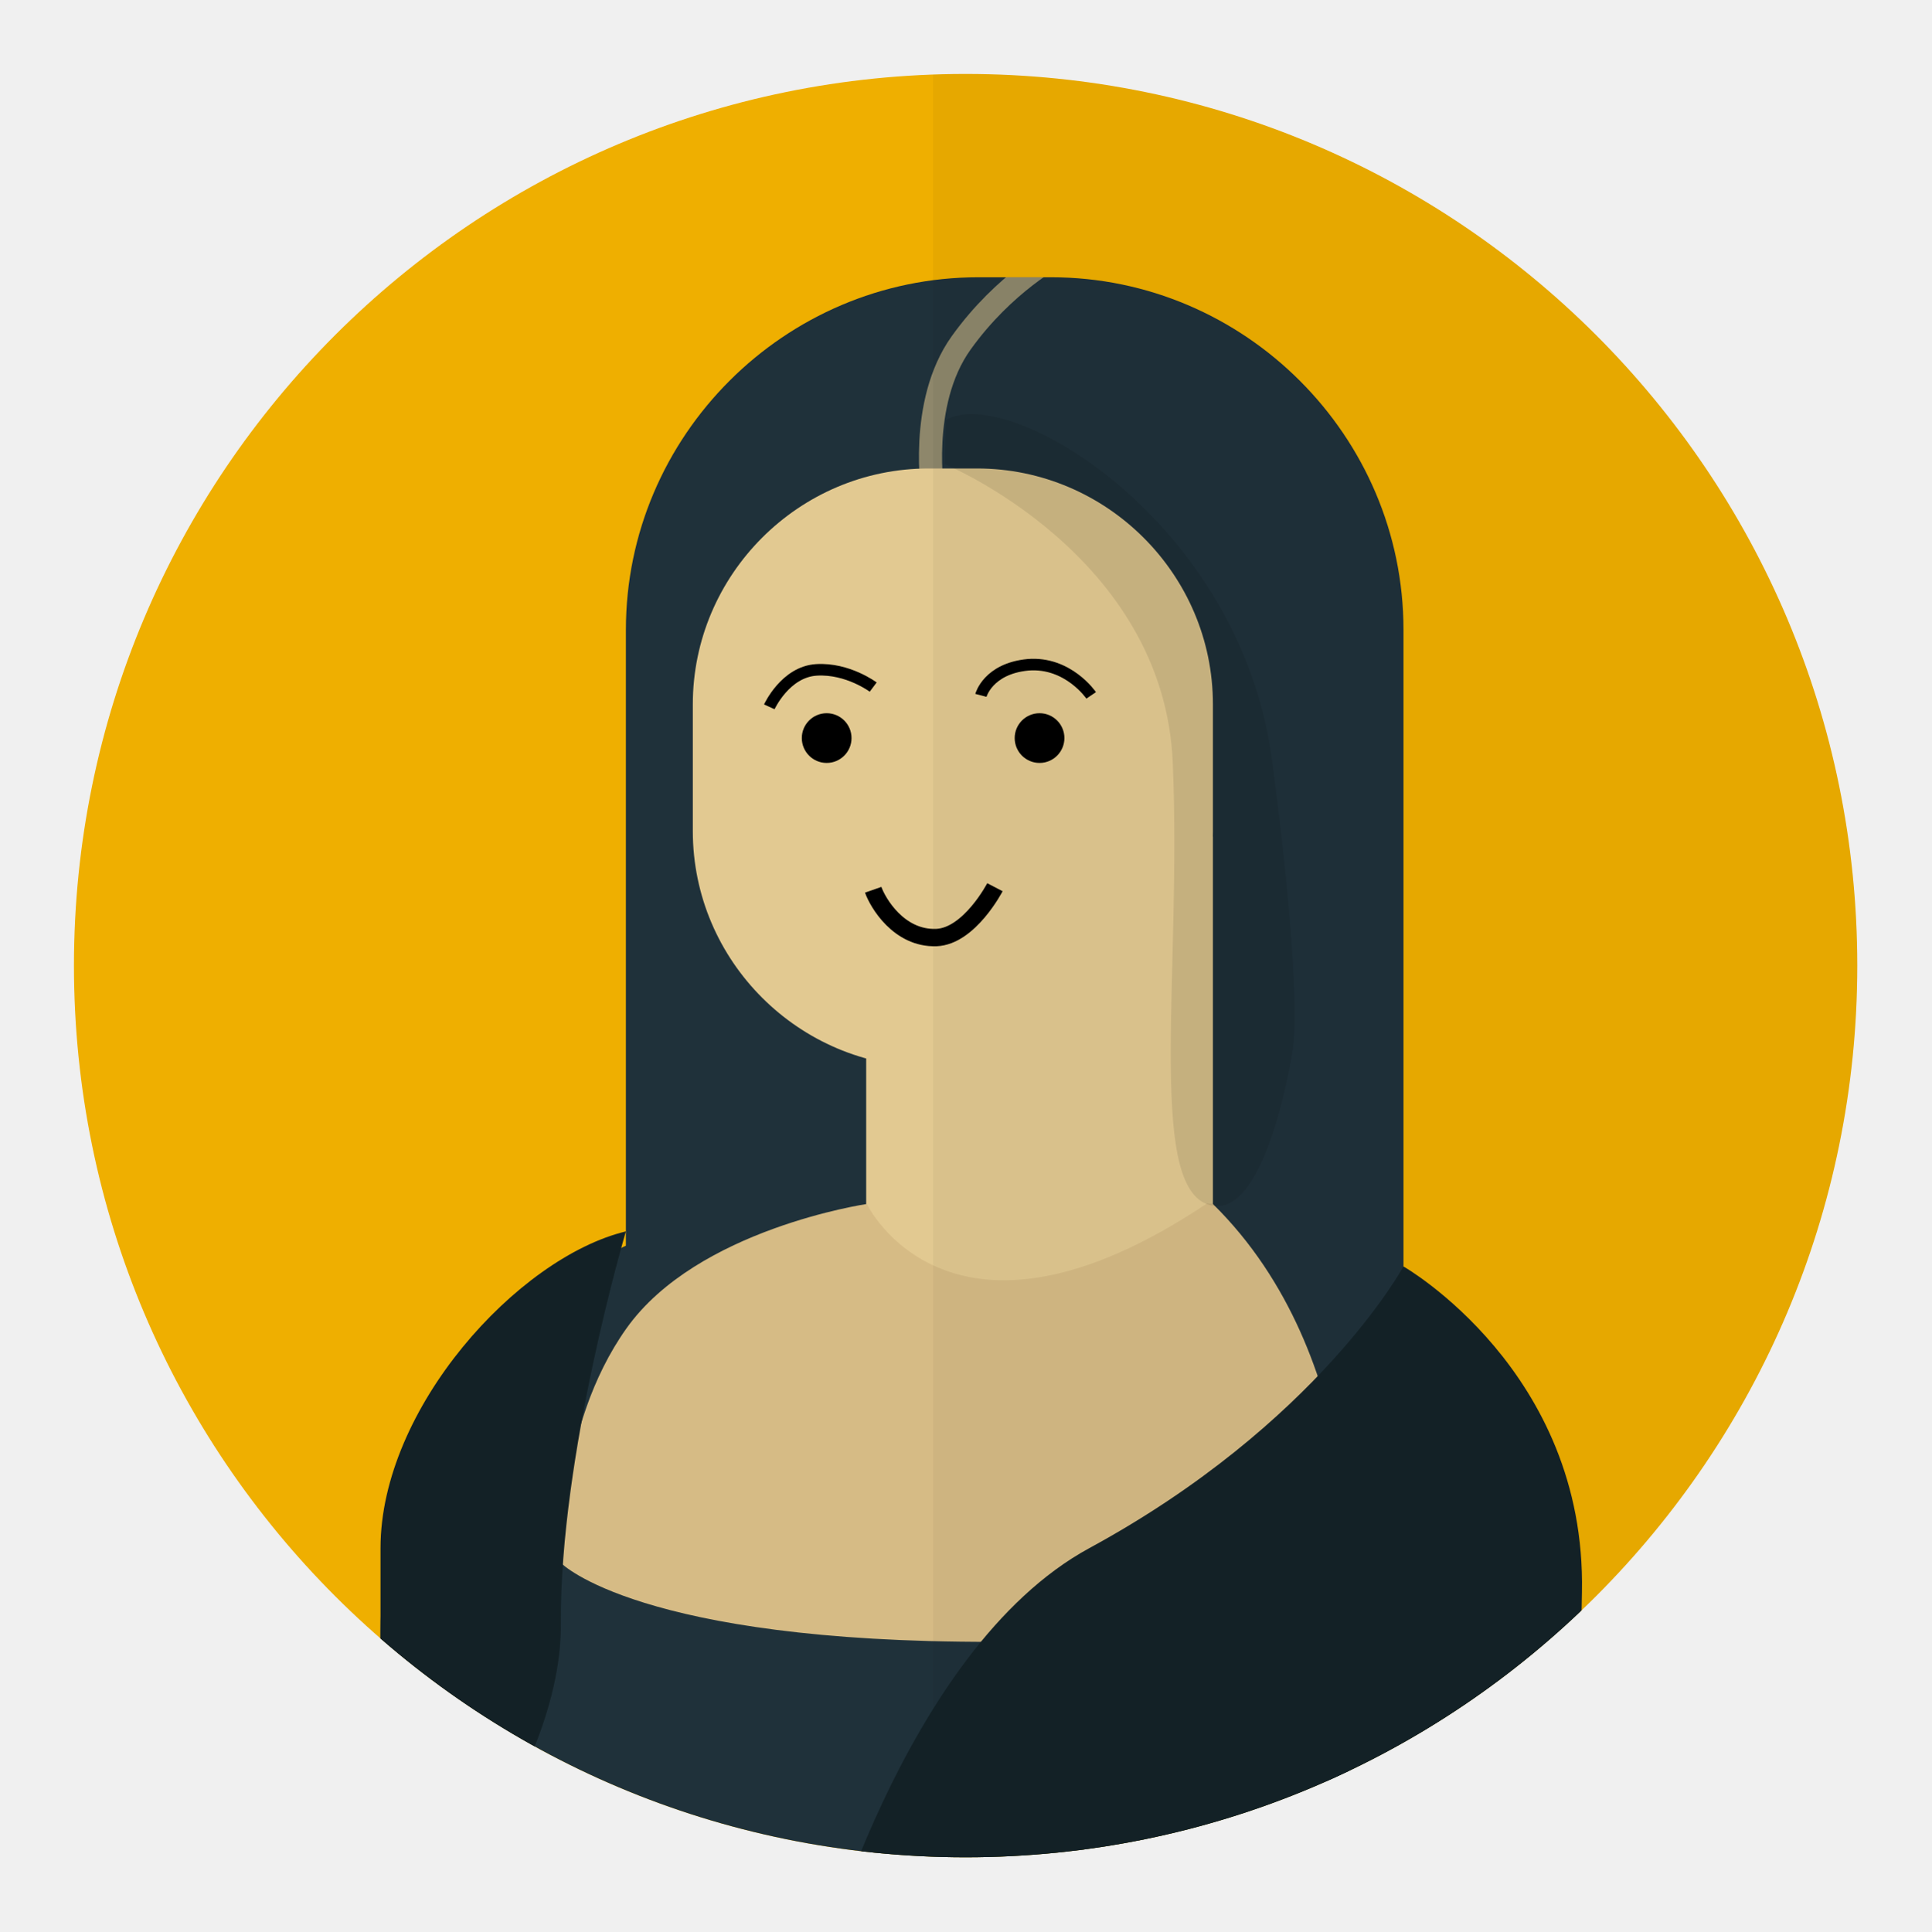
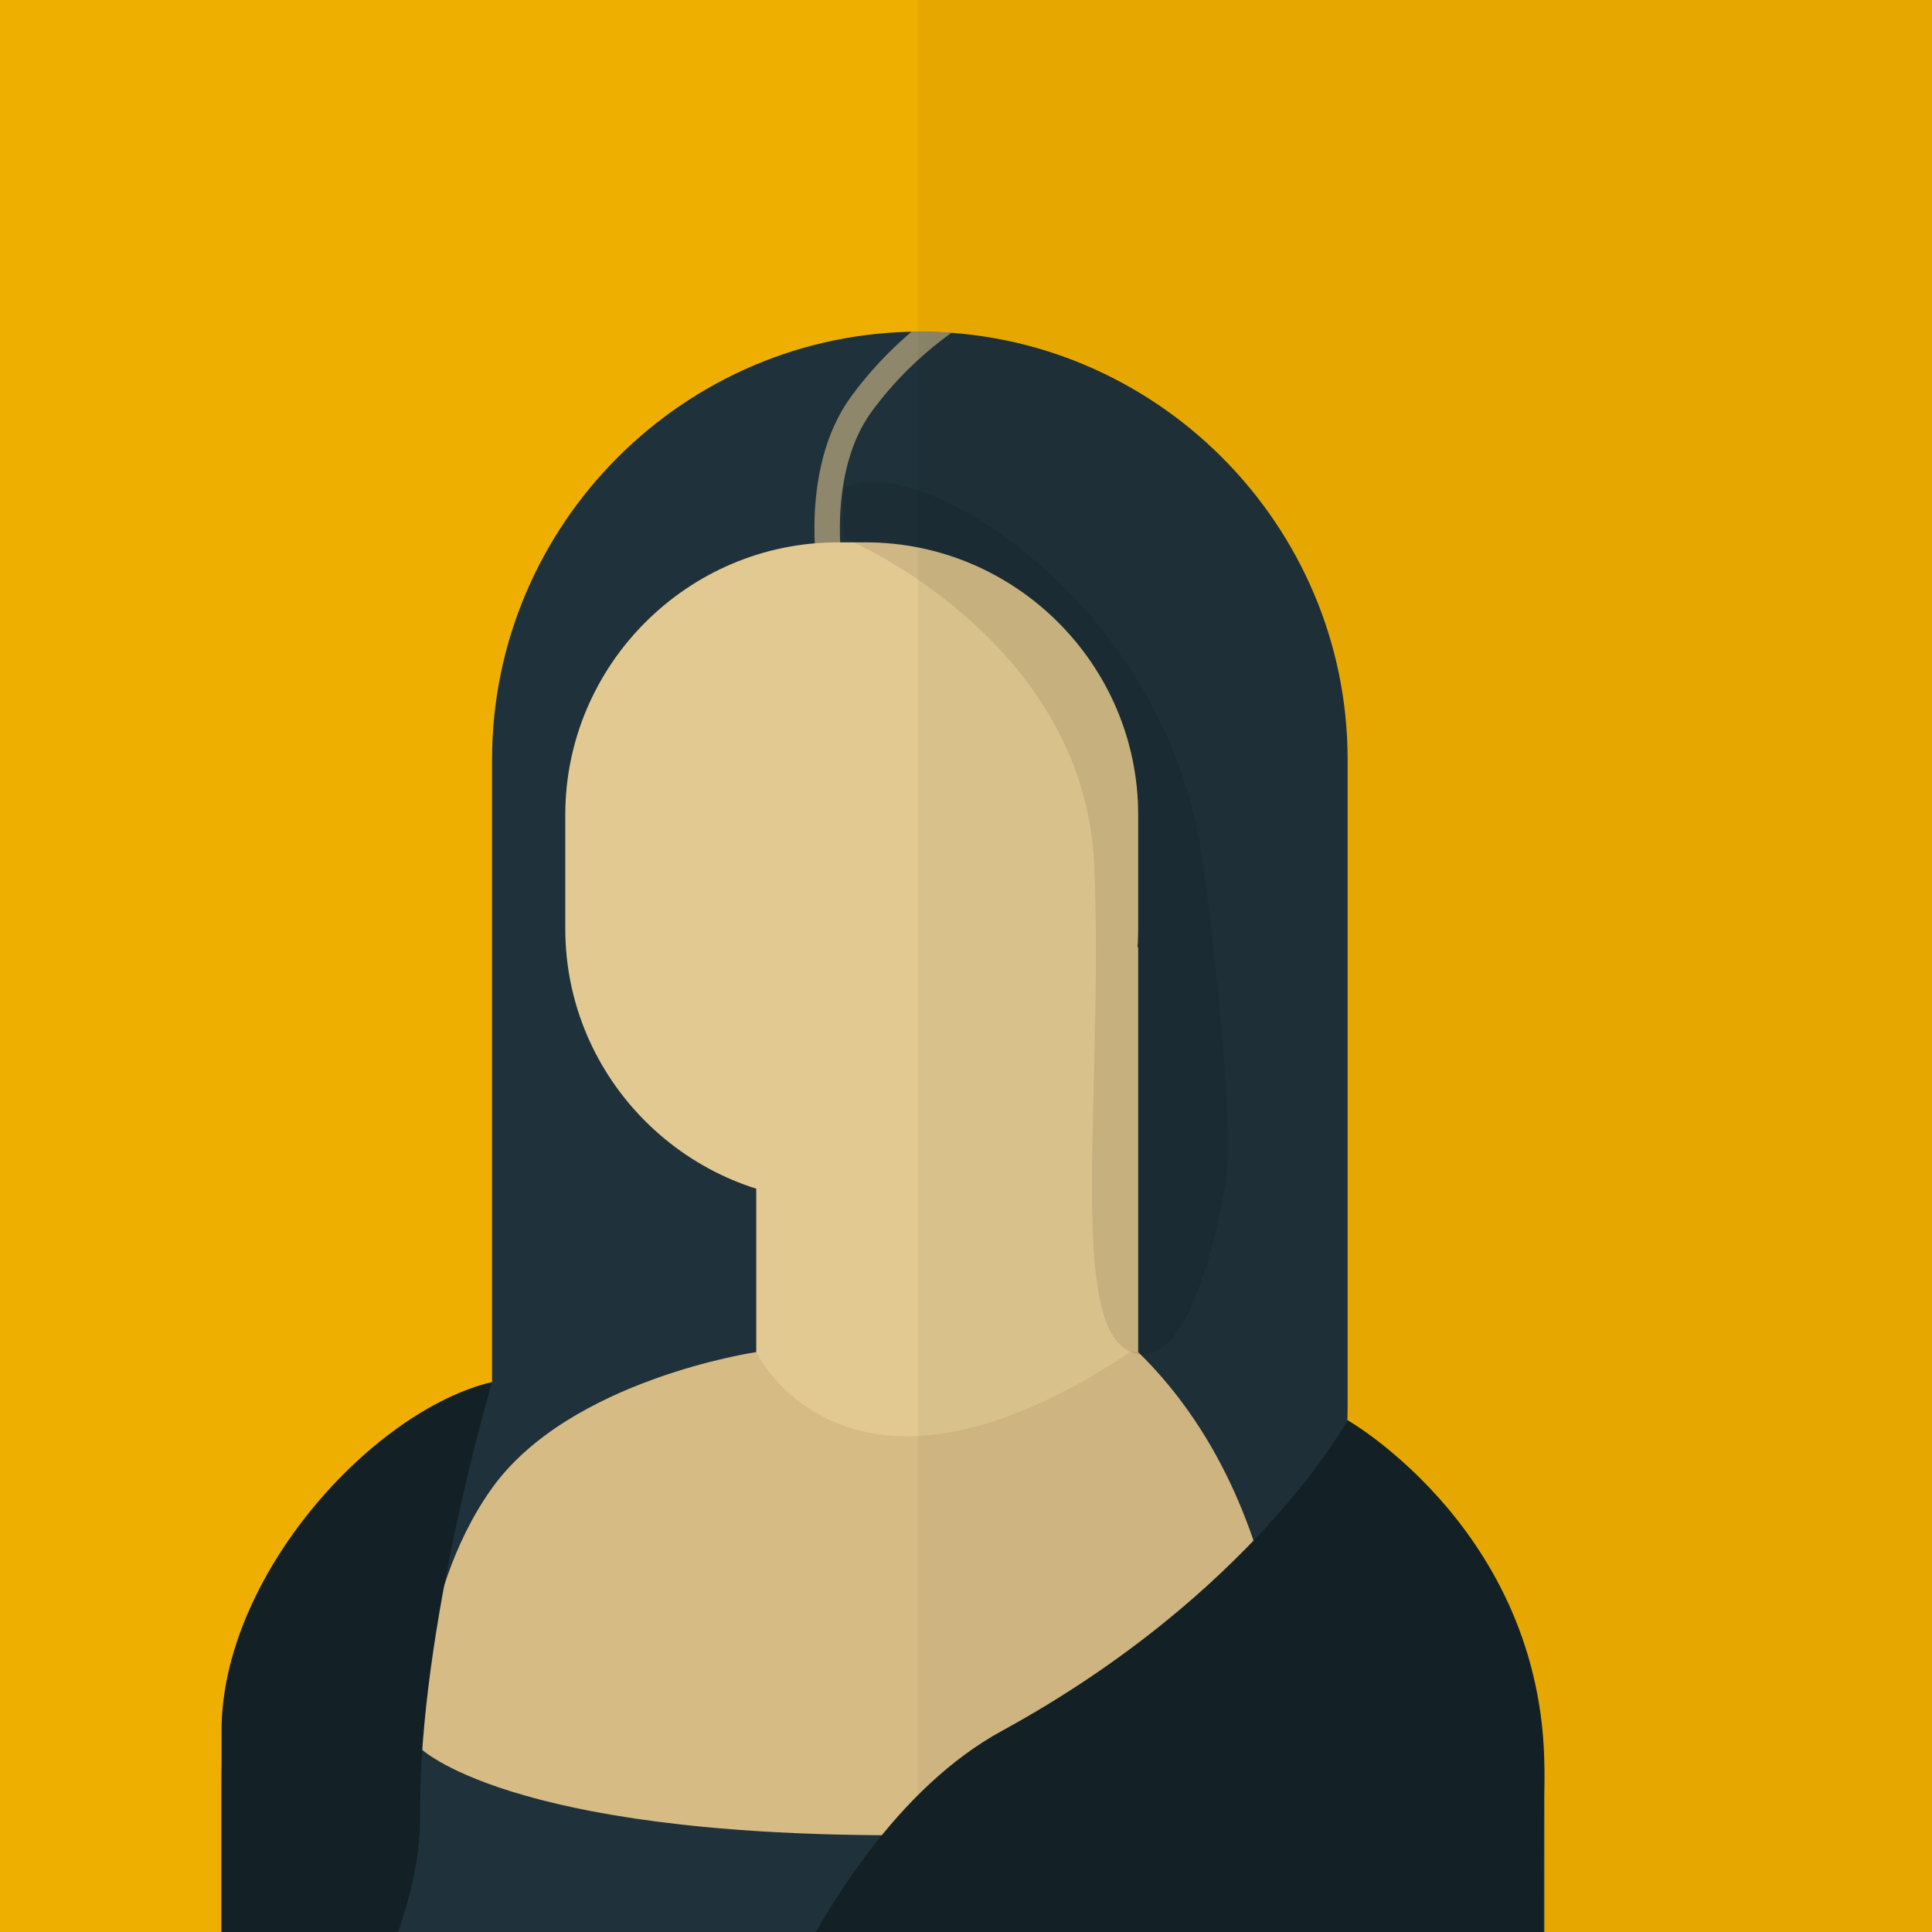
- <svg xmlns="http://www.w3.org/2000/svg" xmlns:xlink="http://www.w3.org/1999/xlink" version="1.1" id="Layer_1" x="0px" y="0px" viewBox="0 0 303 303" style="enable-background:new 0 0 303 303;" xml:space="preserve">
+ <svg xmlns="http://www.w3.org/2000/svg" xmlns:xlink="http://www.w3.org/1999/xlink" version="1.1" id="Layer_1" x="0px" y="0px" viewBox="0 0 303.5 303.5" style="enable-background:new 0 0 303.5 303.5;" xml:space="preserve">
  <style type="text/css">
- 	.st0{clip-path:url(#XMLID_55_);}
- 	.st1{clip-path:url(#XMLID_56_);fill:none;stroke:#0C242D;stroke-width:4;stroke-miterlimit:10;}
- 	.st2{opacity:0.57;clip-path:url(#XMLID_57_);fill:none;stroke:#E2C991;stroke-width:4;stroke-miterlimit:10;}
+ 	.st0{clip-path:url(#XMLID_75_);}
+ 	.st1{clip-path:url(#XMLID_76_);fill:none;stroke:#0C242D;stroke-width:4;stroke-miterlimit:10;}
+ 	.st2{opacity:0.57;clip-path:url(#XMLID_77_);fill:none;stroke:#E2C991;stroke-width:4;stroke-miterlimit:10;}
	.st3{fill:#E2C991;}
	.st4{fill:#D6BB85;}
- 	.st5{fill:none;stroke:#000000;stroke-width:3;stroke-miterlimit:10;}
- 	.st6{opacity:4.000000e-02;}
- 	.st7{fill:#132126;}
- 	.st8{opacity:9.000000e-02;}
- 	.st9{fill:none;stroke:#000000;stroke-width:2;stroke-miterlimit:10;}
- 	.st10{clip-path:url(#XMLID_58_);fill:none;stroke:#0C242D;stroke-width:4;stroke-miterlimit:10;}
- 	.st11{opacity:0.57;clip-path:url(#XMLID_59_);fill:none;stroke:#E2C991;stroke-width:4;stroke-miterlimit:10;}
- 	.st12{fill:#1F3139;}
- 	.st13{opacity:0.1;clip-path:url(#XMLID_60_);}
- 	.st14{opacity:0.1;clip-path:url(#XMLID_61_);}
- 	.st15{fill:none;stroke:#EFAF00;stroke-width:5;stroke-miterlimit:10;}
- 	.st16{fill:#6D5525;}
- 	.st17{fill:#111D21;}
- 	.st18{clip-path:url(#XMLID_62_);}
- 	.st19{opacity:0.1;clip-path:url(#XMLID_63_);}
- 	.st20{opacity:0.1;clip-path:url(#XMLID_64_);}
- 	.st21{fill:#AA936B;}
- 	.st22{opacity:0.11;clip-path:url(#XMLID_65_);}
- 	.st23{clip-path:url(#XMLID_66_);fill:#FFFFFF;}
- 	.st24{opacity:0.14;clip-path:url(#XMLID_67_);}
- 	.st25{fill:none;stroke:#000000;stroke-width:5;stroke-miterlimit:10;}
- 	.st26{opacity:0.21;clip-path:url(#XMLID_68_);}
- 	.st27{clip-path:url(#XMLID_69_);}
- 	.st28{opacity:0.11;clip-path:url(#XMLID_70_);}
- 	.st29{clip-path:url(#XMLID_70_);fill:none;stroke:#B58A28;stroke-width:3;stroke-miterlimit:10;}
- 	.st30{clip-path:url(#XMLID_71_);fill:#FFFFFF;}
- 	.st31{opacity:0.14;clip-path:url(#XMLID_72_);}
- 	.st32{opacity:0.21;clip-path:url(#XMLID_73_);}
- 	.st33{clip-path:url(#XMLID_69_);fill:none;stroke:#B58A28;stroke-width:3;stroke-miterlimit:10;}
- 	.st34{fill:#CEB382;}
- 	.st35{clip-path:url(#XMLID_74_);fill:#D94700;}
- 	.st36{fill:#4E9687;}
- 	.st37{fill:none;stroke:#4E9687;stroke-width:2;stroke-miterlimit:10;}
- 	.st38{clip-path:url(#XMLID_75_);}
- 	.st39{clip-path:url(#XMLID_76_);fill:#D94700;}
- 	.st40{opacity:4.000000e-02;clip-path:url(#XMLID_75_);}
- 	.st41{fill:#B55515;}
- 	.st42{opacity:0.2;clip-path:url(#XMLID_77_);}
- 	.st43{fill:#FFFFFF;}
- 	.st44{fill:none;stroke:#000000;stroke-width:6;stroke-miterlimit:10;}
- 	.st45{clip-path:url(#XMLID_78_);}
- 	.st46{opacity:0.2;clip-path:url(#XMLID_79_);}
- 	.st47{clip-path:url(#XMLID_80_);fill:#B55515;}
- 	.st48{fill:none;stroke:#B55515;stroke-width:3;stroke-miterlimit:10;}
- 	.st49{opacity:4.000000e-02;clip-path:url(#XMLID_78_);}
- 	.st50{opacity:0.12;clip-path:url(#XMLID_81_);}
- 	.st51{opacity:0.24;clip-path:url(#XMLID_81_);}
- 	.st52{opacity:0.11;clip-path:url(#XMLID_82_);}
- 	.st53{fill:none;stroke:#FF2400;stroke-width:6;stroke-miterlimit:10;}
- 	.st54{opacity:0.12;clip-path:url(#XMLID_83_);}
- 	.st55{fill:#B6D4E3;}
- 	.st56{clip-path:url(#XMLID_84_);}
- 	.st57{opacity:0.12;clip-path:url(#XMLID_85_);}
- 	.st58{opacity:0.24;clip-path:url(#XMLID_85_);}
- 	.st59{opacity:0.11;clip-path:url(#XMLID_86_);}
- 	.st60{opacity:0.12;clip-path:url(#XMLID_87_);}
- 	.st61{fill:#89CEE8;}
- 	.st62{opacity:4.000000e-02;clip-path:url(#XMLID_84_);}
- 	.st63{clip-path:url(#XMLID_88_);}
- 	.st64{opacity:0.1;clip-path:url(#XMLID_89_);}
- 	.st65{opacity:0.1;clip-path:url(#XMLID_90_);}
- 	.st66{fill:none;stroke:#EFAF00;stroke-width:4.534;stroke-miterlimit:10;}
- 	.st67{clip-path:url(#XMLID_91_);}
- 	.st68{opacity:0.11;clip-path:url(#XMLID_92_);}
- 	.st69{clip-path:url(#XMLID_92_);fill:none;stroke:#B58A28;stroke-width:2.712;stroke-miterlimit:10;}
- 	.st70{clip-path:url(#XMLID_93_);fill:#FFFFFF;}
- 	.st71{opacity:0.14;clip-path:url(#XMLID_94_);}
- 	.st72{fill:none;stroke:#000000;stroke-width:2.712;stroke-miterlimit:10;}
- 	.st73{opacity:0.21;clip-path:url(#XMLID_95_);}
- 	.st74{clip-path:url(#XMLID_91_);fill:none;stroke:#B58A28;stroke-width:2.712;stroke-miterlimit:10;}
- 	.st75{clip-path:url(#XMLID_96_);}
- 	.st76{clip-path:url(#XMLID_97_);fill:none;stroke:#0C242D;stroke-width:3.627;stroke-miterlimit:10;}
- 	.st77{opacity:0.57;clip-path:url(#XMLID_98_);fill:none;stroke:#E2C991;stroke-width:3.627;stroke-miterlimit:10;}
- 	.st78{fill:none;stroke:#000000;stroke-width:2.72;stroke-miterlimit:10;}
- 	.st79{fill:none;stroke:#000000;stroke-width:1.813;stroke-miterlimit:10;}
- 	.st80{clip-path:url(#XMLID_99_);}
- 	.st81{clip-path:url(#XMLID_100_);fill:#D94700;}
- 	.st82{fill:none;stroke:#4E9687;stroke-width:1.817;stroke-miterlimit:10;}
- 	.st83{opacity:4.000000e-02;clip-path:url(#XMLID_99_);}
- 	.st84{clip-path:url(#XMLID_101_);}
- 	.st85{opacity:0.2;clip-path:url(#XMLID_102_);}
- 	.st86{clip-path:url(#XMLID_103_);fill:#B55515;}
- 	.st87{fill:none;stroke:#000000;stroke-width:5.429;stroke-miterlimit:10;}
- 	.st88{fill:none;stroke:#B55515;stroke-width:2.715;stroke-miterlimit:10;}
- 	.st89{opacity:4.000000e-02;clip-path:url(#XMLID_101_);}
- 	.st90{clip-path:url(#XMLID_104_);}
- 	.st91{opacity:0.12;clip-path:url(#XMLID_105_);}
- 	.st92{opacity:0.24;clip-path:url(#XMLID_105_);}
- 	.st93{opacity:0.11;clip-path:url(#XMLID_106_);}
- 	.st94{fill:none;stroke:#000000;stroke-width:2.711;stroke-miterlimit:10;}
- 	.st95{fill:none;stroke:#FF2400;stroke-width:5.423;stroke-miterlimit:10;}
- 	.st96{opacity:0.12;clip-path:url(#XMLID_107_);}
- 	.st97{opacity:4.000000e-02;clip-path:url(#XMLID_104_);}
+ 	.st5{opacity:4.000000e-02;}
+ 	.st6{fill:#132126;}
+ 	.st7{opacity:9.000000e-02;}
+ 	.st8{clip-path:url(#XMLID_78_);}
+ 	.st9{clip-path:url(#XMLID_79_);fill:none;stroke:#0C242D;stroke-width:4;stroke-miterlimit:10;}
+ 	.st10{opacity:0.57;clip-path:url(#XMLID_80_);fill:none;stroke:#E2C991;stroke-width:4;stroke-miterlimit:10;}
+ 	.st11{fill:none;stroke:#000000;stroke-width:3;stroke-miterlimit:10;}
+ 	.st12{fill:none;stroke:#000000;stroke-width:2;stroke-miterlimit:10;}
+ 	.st13{clip-path:url(#XMLID_81_);fill:none;stroke:#0C242D;stroke-width:4;stroke-miterlimit:10;}
+ 	.st14{opacity:0.57;clip-path:url(#XMLID_82_);fill:none;stroke:#E2C991;stroke-width:4;stroke-miterlimit:10;}
+ 	.st15{fill:#1F3139;}
+ 	.st16{opacity:0.1;clip-path:url(#XMLID_83_);}
+ 	.st17{opacity:0.1;clip-path:url(#XMLID_84_);}
+ 	.st18{fill:none;stroke:#EFAF00;stroke-width:5;stroke-miterlimit:10;}
+ 	.st19{fill:#6D5525;}
+ 	.st20{fill:#111D21;}
+ 	.st21{clip-path:url(#XMLID_85_);}
+ 	.st22{opacity:0.1;clip-path:url(#XMLID_86_);}
+ 	.st23{opacity:0.1;clip-path:url(#XMLID_87_);}
+ 	.st24{fill:#AA936B;}
+ 	.st25{opacity:0.11;clip-path:url(#XMLID_88_);}
+ 	.st26{clip-path:url(#XMLID_89_);fill:#FFFFFF;}
+ 	.st27{opacity:0.14;clip-path:url(#XMLID_90_);}
+ 	.st28{fill:none;stroke:#000000;stroke-width:5;stroke-miterlimit:10;}
+ 	.st29{opacity:0.21;clip-path:url(#XMLID_91_);}
+ 	.st30{clip-path:url(#XMLID_92_);}
+ 	.st31{opacity:0.11;clip-path:url(#XMLID_93_);}
+ 	.st32{clip-path:url(#XMLID_93_);fill:none;stroke:#B58A28;stroke-width:3;stroke-miterlimit:10;}
+ 	.st33{clip-path:url(#XMLID_94_);fill:#FFFFFF;}
+ 	.st34{opacity:0.14;clip-path:url(#XMLID_95_);}
+ 	.st35{opacity:0.21;clip-path:url(#XMLID_96_);}
+ 	.st36{clip-path:url(#XMLID_92_);fill:none;stroke:#B58A28;stroke-width:3;stroke-miterlimit:10;}
+ 	.st37{fill:#CEB382;}
+ 	.st38{clip-path:url(#XMLID_97_);fill:#D94700;}
+ 	.st39{fill:#4E9687;}
+ 	.st40{fill:none;stroke:#4E9687;stroke-width:2;stroke-miterlimit:10;}
+ 	.st41{clip-path:url(#XMLID_98_);}
+ 	.st42{clip-path:url(#XMLID_99_);fill:#D94700;}
+ 	.st43{opacity:4.000000e-02;clip-path:url(#XMLID_98_);}
+ 	.st44{fill:#B55515;}
+ 	.st45{opacity:0.2;clip-path:url(#XMLID_100_);}
+ 	.st46{fill:#FFFFFF;}
+ 	.st47{fill:none;stroke:#000000;stroke-width:6;stroke-miterlimit:10;}
+ 	.st48{clip-path:url(#XMLID_101_);}
+ 	.st49{opacity:0.2;clip-path:url(#XMLID_102_);}
+ 	.st50{clip-path:url(#XMLID_103_);fill:#B55515;}
+ 	.st51{fill:none;stroke:#B55515;stroke-width:3;stroke-miterlimit:10;}
+ 	.st52{opacity:4.000000e-02;clip-path:url(#XMLID_101_);}
+ 	.st53{opacity:0.12;clip-path:url(#XMLID_104_);}
+ 	.st54{opacity:0.24;clip-path:url(#XMLID_104_);}
+ 	.st55{opacity:0.11;clip-path:url(#XMLID_105_);}
+ 	.st56{fill:none;stroke:#FF2400;stroke-width:6;stroke-miterlimit:10;}
+ 	.st57{opacity:0.12;clip-path:url(#XMLID_106_);}
+ 	.st58{fill:#B6D4E3;}
+ 	.st59{clip-path:url(#XMLID_107_);}
+ 	.st60{opacity:0.12;clip-path:url(#XMLID_108_);}
+ 	.st61{opacity:0.24;clip-path:url(#XMLID_108_);}
+ 	.st62{opacity:0.11;clip-path:url(#XMLID_109_);}
+ 	.st63{opacity:0.12;clip-path:url(#XMLID_110_);}
+ 	.st64{fill:#89CEE8;}
+ 	.st65{opacity:4.000000e-02;clip-path:url(#XMLID_107_);}
+ 	.st66{clip-path:url(#XMLID_111_);}
+ 	.st67{clip-path:url(#XMLID_112_);fill:none;stroke:#0C242D;stroke-width:4;stroke-miterlimit:10;}
+ 	.st68{opacity:0.57;clip-path:url(#XMLID_113_);fill:none;stroke:#E2C991;stroke-width:4;stroke-miterlimit:10;}
+ 	.st69{clip-path:url(#XMLID_114_);}
+ 	.st70{opacity:0.1;clip-path:url(#XMLID_115_);}
+ 	.st71{opacity:0.1;clip-path:url(#XMLID_116_);}
+ 	.st72{clip-path:url(#XMLID_117_);}
+ 	.st73{opacity:0.11;clip-path:url(#XMLID_118_);}
+ 	.st74{clip-path:url(#XMLID_119_);fill:#FFFFFF;}
+ 	.st75{opacity:0.14;clip-path:url(#XMLID_120_);}
+ 	.st76{opacity:0.21;clip-path:url(#XMLID_121_);}
+ 	.st77{clip-path:url(#XMLID_122_);}
+ 	.st78{clip-path:url(#XMLID_123_);fill:#D94700;}
+ 	.st79{opacity:4.000000e-02;clip-path:url(#XMLID_122_);}
+ 	.st80{clip-path:url(#XMLID_124_);}
+ 	.st81{clip-path:url(#XMLID_125_);fill:#D94700;}
+ 	.st82{opacity:4.000000e-02;clip-path:url(#XMLID_124_);}
+ 	.st83{clip-path:url(#XMLID_126_);}
+ 	.st84{opacity:0.2;clip-path:url(#XMLID_127_);}
+ 	.st85{clip-path:url(#XMLID_128_);fill:#B55515;}
+ 	.st86{fill:none;stroke:#E2C991;stroke-width:3;stroke-miterlimit:10;}
+ 	.st87{opacity:4.000000e-02;clip-path:url(#XMLID_126_);}
+ 	.st88{clip-path:url(#XMLID_129_);}
+ 	.st89{opacity:0.2;clip-path:url(#XMLID_130_);}
+ 	.st90{clip-path:url(#XMLID_131_);fill:#B55515;}
+ 	.st91{opacity:4.000000e-02;clip-path:url(#XMLID_129_);}
+ 	.st92{clip-path:url(#XMLID_132_);}
+ 	.st93{opacity:0.12;clip-path:url(#XMLID_133_);}
+ 	.st94{opacity:0.24;clip-path:url(#XMLID_133_);}
+ 	.st95{opacity:0.11;clip-path:url(#XMLID_134_);}
+ 	.st96{opacity:0.12;clip-path:url(#XMLID_135_);}
+ 	.st97{opacity:4.000000e-02;clip-path:url(#XMLID_132_);}
+ 	.st98{clip-path:url(#XMLID_136_);}
+ 	.st99{opacity:0.12;clip-path:url(#XMLID_137_);}
+ 	.st100{opacity:0.24;clip-path:url(#XMLID_137_);}
+ 	.st101{opacity:0.11;clip-path:url(#XMLID_138_);}
+ 	.st102{opacity:0.12;clip-path:url(#XMLID_139_);}
+ 	.st103{opacity:4.000000e-02;clip-path:url(#XMLID_136_);}
+ 	.st104{clip-path:url(#XMLID_140_);}
+ 	.st105{opacity:0.1;clip-path:url(#XMLID_141_);}
+ 	.st106{opacity:0.1;clip-path:url(#XMLID_142_);}
+ 	.st107{clip-path:url(#XMLID_143_);}
+ 	.st108{opacity:0.11;clip-path:url(#XMLID_144_);}
+ 	.st109{clip-path:url(#XMLID_145_);fill:#FFFFFF;}
+ 	.st110{opacity:0.14;clip-path:url(#XMLID_146_);}
+ 	.st111{opacity:0.21;clip-path:url(#XMLID_147_);}
</style>
  <g>
    <defs>
-       <circle id="XMLID_42_" cx="151.5" cy="151.5" r="139.9" />
+       <rect id="XMLID_71_" width="303.5" height="303.5" />
    </defs>
-     <use xlink:href="#XMLID_42_" style="overflow:visible;fill:#EFAF00;" />
-     <clipPath id="XMLID_55_">
-       <use xlink:href="#XMLID_42_" style="overflow:visible;" />
+     <use xlink:href="#XMLID_71_" style="overflow:visible;fill:#EFAF00;" />
+     <clipPath id="XMLID_75_">
+       <use xlink:href="#XMLID_71_" style="overflow:visible;" />
    </clipPath>
    <g class="st0">
      <g>
        <defs>
-           <path id="XMLID_44_" d="M248.2,310.7H59.7v-54.6c0-36.9,30.2-67.1,67.1-67.1H181c36.9,0,67.1,30.2,67.1,67.1V310.7z" />
+           <path id="XMLID_73_" d="M242.6,346.7H34.8v-67.1c0-36.9,30.2-67.1,67.1-67.1h73.6c36.9,0,67.1,30.2,67.1,67.1V346.7z" />
        </defs>
-         <use xlink:href="#XMLID_44_" style="overflow:visible;fill:#1F313A;" />
-         <clipPath id="XMLID_56_">
-           <use xlink:href="#XMLID_44_" style="overflow:visible;" />
+         <use xlink:href="#XMLID_73_" style="overflow:visible;fill:#1F313A;" />
+         <clipPath id="XMLID_76_">
+           <use xlink:href="#XMLID_73_" style="overflow:visible;" />
        </clipPath>
-         <line style="clip-path:url(#XMLID_56_);fill:none;stroke:#0C242D;stroke-width:3.627;stroke-miterlimit:10;" x1="209.8" y1="249.8" x2="209.8" y2="310.7" />
+         <line class="st1" x1="200.3" y1="279.5" x2="200.3" y2="346.7" />
      </g>
      <g>
        <defs>
-           <path id="XMLID_43_" d="M164.9,257.7h-11.4c-30.4,0-55.3-24.9-55.3-55.3V98.8c0-30.4,24.9-55.3,55.3-55.3h11.4      c30.4,0,55.3,24.9,55.3,55.3v103.6C220.2,232.8,195.3,257.7,164.9,257.7z" />
+           <path id="XMLID_72_" d="M144.5,288.2L144.5,288.2c-37,0-67.2-30.3-67.2-67.2V119.3c0-37,30.3-67.2,67.2-67.2h0      c37,0,67.2,30.3,67.2,67.2v101.6C211.7,257.9,181.5,288.2,144.5,288.2z" />
        </defs>
-         <use xlink:href="#XMLID_43_" style="overflow:visible;fill:#1F313A;" />
-         <clipPath id="XMLID_57_">
-           <use xlink:href="#XMLID_43_" style="overflow:visible;" />
+         <use xlink:href="#XMLID_72_" style="overflow:visible;fill:#1F313A;" />
+         <clipPath id="XMLID_77_">
+           <use xlink:href="#XMLID_72_" style="overflow:visible;" />
        </clipPath>
-         <path style="opacity:0.57;clip-path:url(#XMLID_57_);fill:none;stroke:#E2C991;stroke-width:3.627;stroke-miterlimit:10;" d="     M146.4,77.7c0,0-2.4-14.4,4.4-23.9s15.1-13.8,15.1-13.8" />
+         <path class="st2" d="M130.4,89.8c0,0-2.7-15.9,4.9-26.3c7.6-10.4,16.7-15.2,16.7-15.2" />
      </g>
-       <rect x="135.9" y="131.3" class="st3" width="54.4" height="95.8" />
-       <path class="st4" d="M190.3,188.9c24.5,24.1,21.3,62.5,21.3,62.5s-21.3,6.2-55.8,6.2c-55.5,0.1-67.7-12.3-67.7-12.3    s-0.9-21.3,10.2-36.9s37.7-19.5,37.7-19.5s12.9,27,53.4-0.1" />
-       <path class="st3" d="M153.3,167.4h-7.6c-20.3,0-37-16.6-37-37v-19.9c0-20.3,16.6-37,37-37h7.6c20.3,0,37,16.6,37,37v19.9    C190.3,150.8,173.7,167.4,153.3,167.4z" />
-       <circle cx="129.7" cy="115.8" r="3.9" />
-       <circle cx="163.1" cy="115.8" r="3.9" />
-       <path class="st78" d="M137,139.6c0.7,2,4,7.7,9.9,7.5c5.2-0.2,9.2-7.9,9.2-7.9" />
-       <rect x="146.4" y="-19.5" class="st6" width="173" height="373.8" />
-       <path class="st7" d="M220.2,198.7c0,0-13.4,24.7-49.3,44.2c-29.4,16-42.8,67.8-42.8,67.8h120.1c0,0-0.5-37,0-60.9    C248.9,215.1,220.2,198.7,220.2,198.7z" />
-       <path class="st7" d="M98.2,193.2c0,0-10.4,35.1-10.2,61.5c0.2,26.4-28.3,56-28.3,56s0-45.9,0-67.8S81.2,197.3,98.2,193.2z" />
-       <path class="st8" d="M148.4,65.9l-0.2,6.9c0,0,34.4,14.2,35.8,46.8s-4,65.6,5.3,69.3s13.5-24,13.5-24s1.8-7.8-3.2-45.5    C194.7,81.8,158.2,60.1,148.4,65.9z" />
-       <path class="st79" d="M137,107.8c0,0-4-3-8.9-2.7c-4.9,0.3-7.4,5.8-7.4,5.8" />
-       <path class="st79" d="M153.9,109.1c0,0,1.1-4.2,7.4-4.8c6.3-0.5,9.9,4.8,9.9,4.8" />
+       <rect x="118.8" y="148.8" class="st3" width="60" height="105.7" />
+       <path class="st4" d="M178.8,212.4c27.1,26.5,23.5,69,23.5,69s-23.5,6.8-61.6,6.9C79.5,288.3,66,274.6,66,274.6s-1-23.5,11.2-40.7    s41.6-21.5,41.6-21.5s14.2,29.8,58.9-0.1" />
+       <path class="st3" d="M136,188.7h-4.4c-23.5,0-42.8-19.2-42.8-42.8V128c0-23.5,19.2-42.8,42.8-42.8h4.4c23.5,0,42.8,19.2,42.8,42.8    v17.9C178.8,169.4,159.5,188.7,136,188.7z" />
+       <rect x="144.2" y="-17.5" class="st5" width="190.8" height="412.3" />
+       <path class="st6" d="M211.7,223.1c0,0-14.8,27.2-54.3,48.8c-32.4,17.7-47.2,74.8-47.2,74.8h132.4c0,0-0.5-40.8,0-67.1    C243.4,241.2,211.7,223.1,211.7,223.1z" />
+       <path class="st6" d="M77.3,217.1c0,0-11.5,38.7-11.3,67.8c0.3,29.1-31.2,61.8-31.2,61.8s0-50.6,0-74.8S58.4,221.6,77.3,217.1z" />
+       <path class="st7" d="M132.6,76.7l-0.2,7.7c0,0,38,15.7,39.5,51.6s-4.4,72.3,5.8,76.4s14.8-26.5,14.8-26.5s2-8.6-3.5-50.1    C183.6,94.2,143.4,70.3,132.6,76.7z" />
    </g>
  </g>
</svg>
